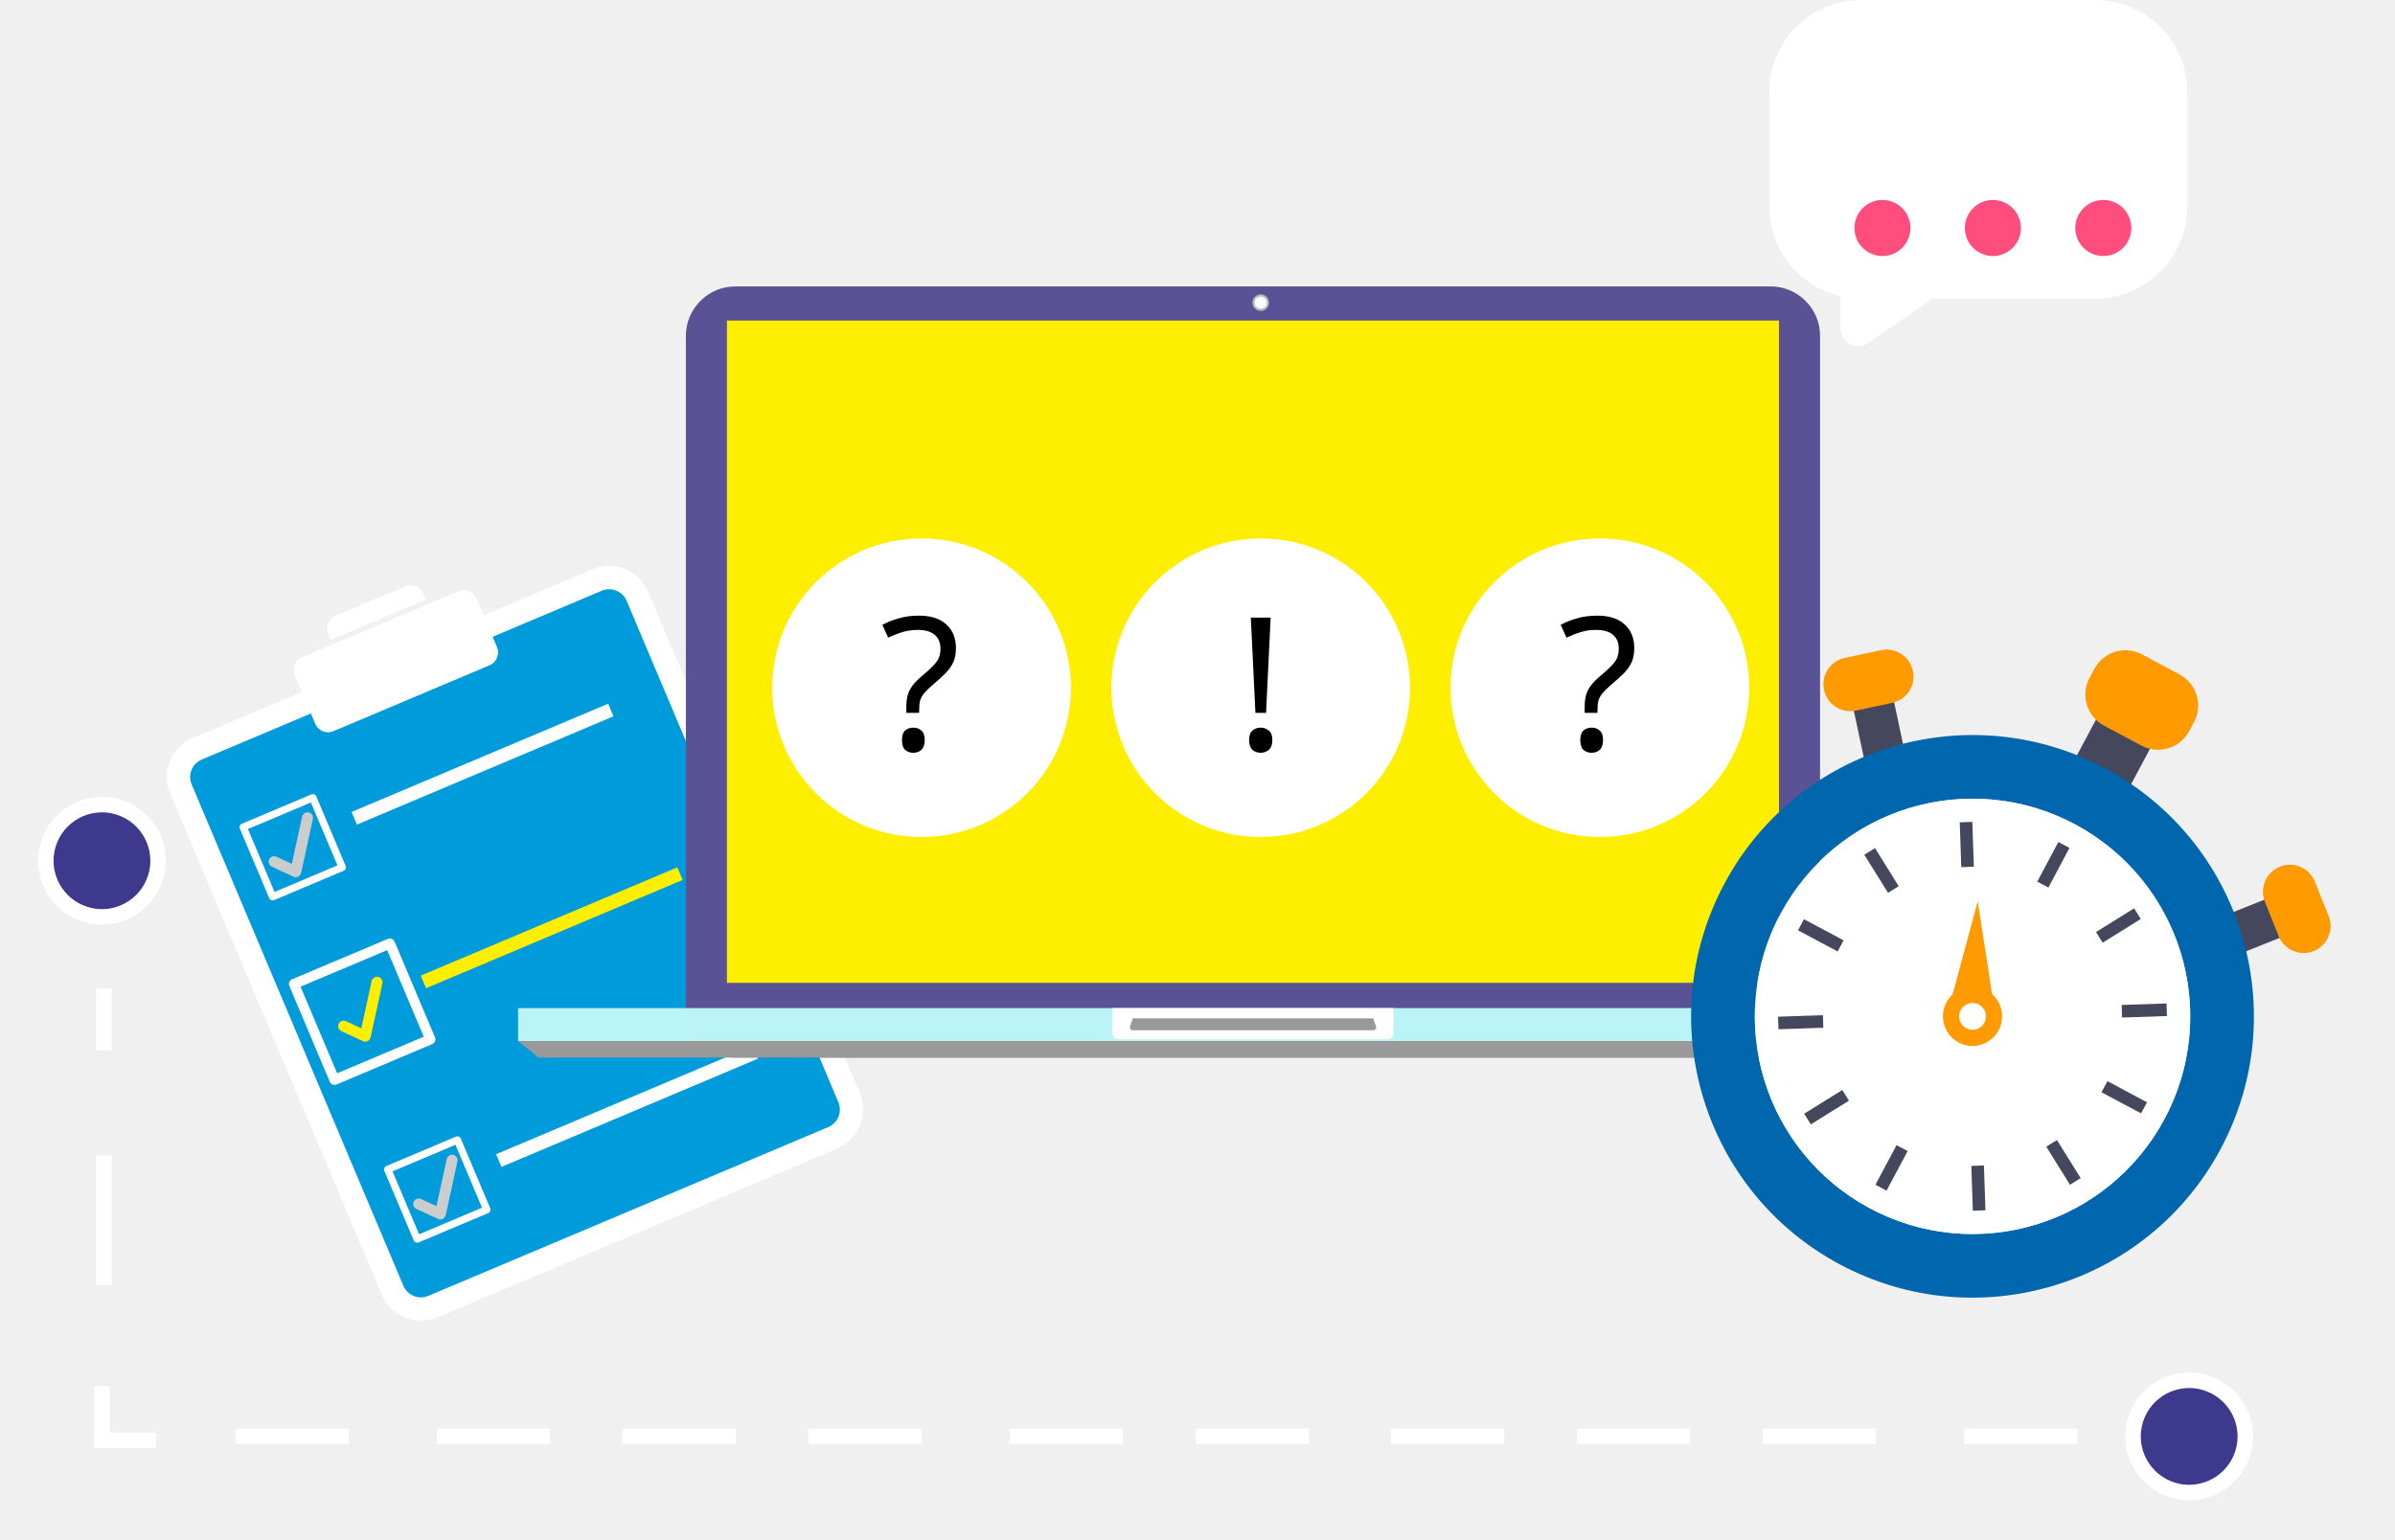
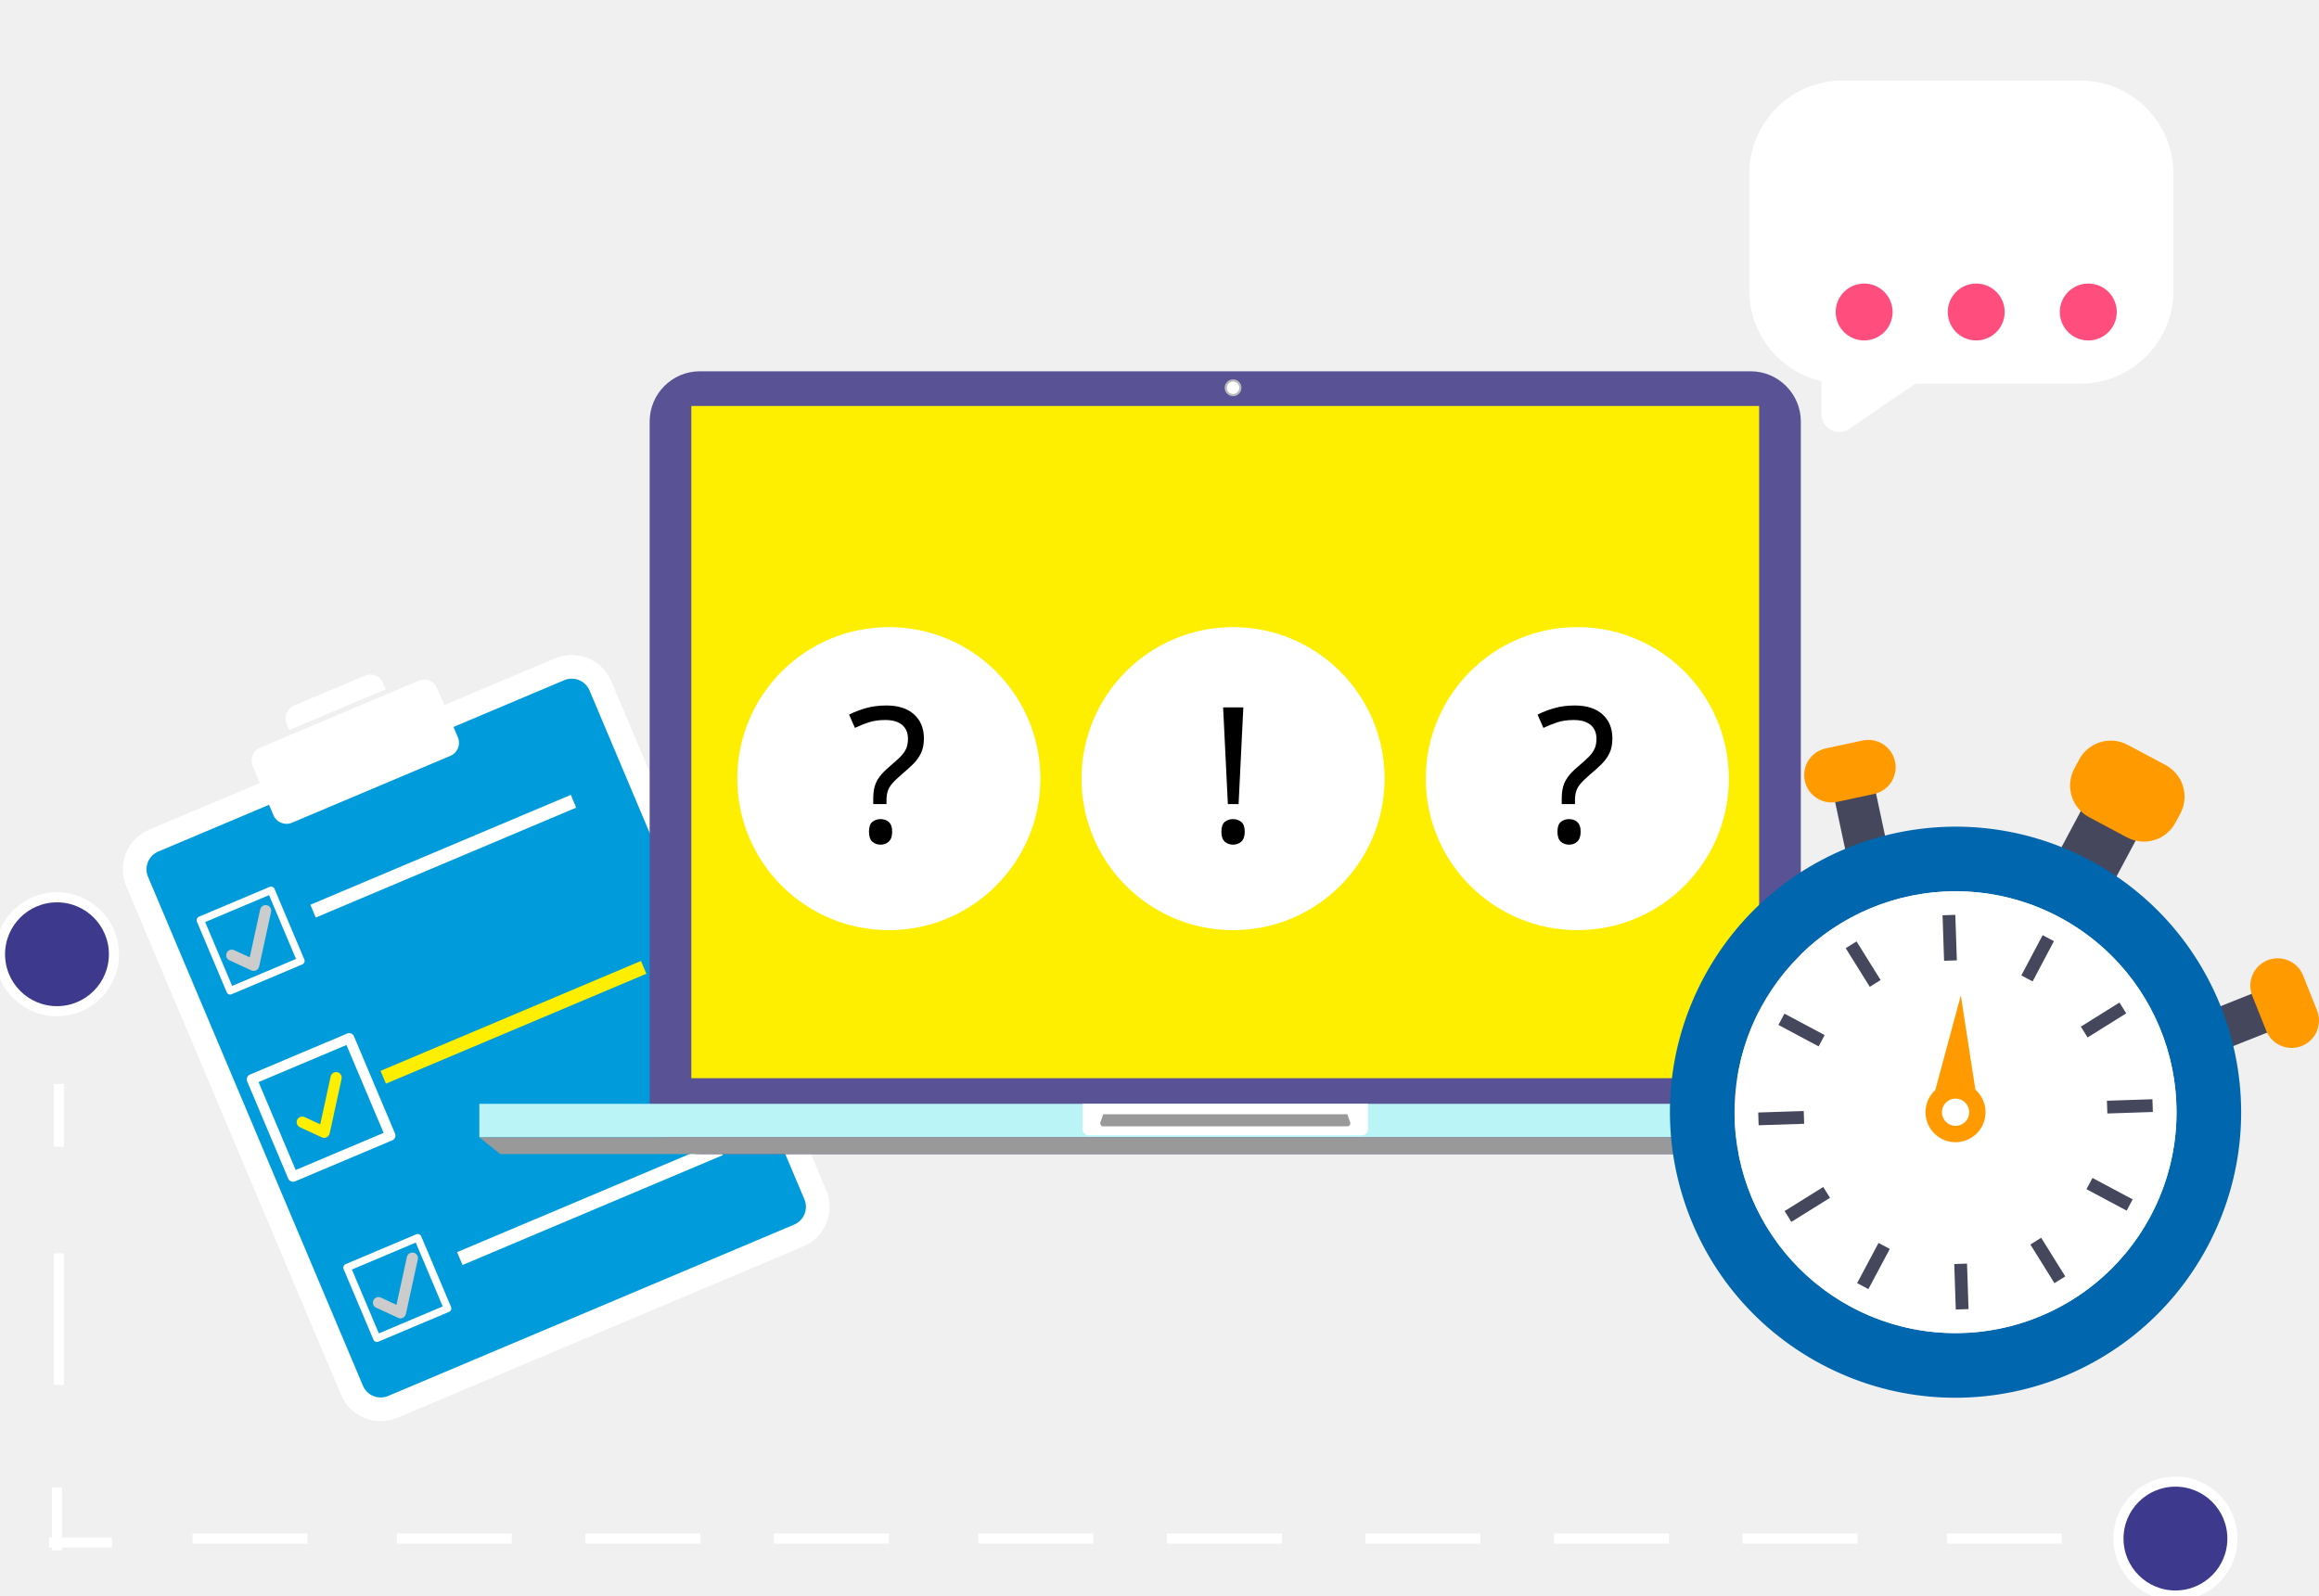
- <svg xmlns="http://www.w3.org/2000/svg" version="1.1" x="0px" y="0px" width="154.667px" height="99.458px" viewBox="0 0 154.667 99.458" enable-background="new 0 0 154.667 99.458" xml:space="preserve">
+ <svg xmlns="http://www.w3.org/2000/svg" version="1.1" id="Capa_1" x="0px" y="0px" width="229.555px" height="157.979px" viewBox="-38.044 -34.771 229.555 157.979" enable-background="new -38.044 -34.771 229.555 157.979" xml:space="preserve">
  <g id="Capa_2" display="none">
</g>
-   <g id="Capa_1">
-     <line fill="none" stroke="#FFFFFF" stroke-miterlimit="10" x1="15.209" y1="92.79" x2="22.521" y2="92.79" />
-     <line fill="none" stroke="#FFFFFF" stroke-miterlimit="10" x1="6.709" y1="83.009" x2="6.709" y2="74.634" />
+   <g id="Capa_1_1_">
+     <line fill="none" stroke="#FFFFFF" stroke-miterlimit="10" x1="-18.985" y1="117.568" x2="-7.609" y2="117.568" />
+     <line fill="none" stroke="#FFFFFF" stroke-miterlimit="10" x1="-32.209" y1="102.35" x2="-32.209" y2="89.321" />
    <g>
-       <line fill="none" stroke="#FFFFFF" stroke-miterlimit="10" x1="6.709" y1="67.853" x2="6.709" y2="63.853" />
+       <line fill="none" stroke="#FFFFFF" stroke-miterlimit="10" x1="-32.209" y1="78.772" x2="-32.209" y2="72.548" />
    </g>
    <g>
-       <line fill="none" stroke="#FFFFFF" stroke-miterlimit="10" x1="10.084" y1="93.04" x2="6.084" y2="93.04" />
-       <line fill="none" stroke="#FFFFFF" stroke-miterlimit="10" x1="6.584" y1="89.54" x2="6.584" y2="93.54" />
+       <line fill="none" stroke="#FFFFFF" stroke-miterlimit="10" x1="-26.959" y1="117.957" x2="-33.182" y2="117.957" />
+       <line fill="none" stroke="#FFFFFF" stroke-miterlimit="10" x1="-32.404" y1="112.511" x2="-32.404" y2="118.735" />
    </g>
-     <line fill="none" stroke="#FFFFFF" stroke-miterlimit="10" x1="28.209" y1="92.79" x2="35.521" y2="92.79" />
-     <line fill="none" stroke="#FFFFFF" stroke-miterlimit="10" x1="40.209" y1="92.79" x2="47.521" y2="92.79" />
-     <line fill="none" stroke="#FFFFFF" stroke-miterlimit="10" x1="65.209" y1="92.79" x2="72.521" y2="92.79" />
-     <line fill="none" stroke="#FFFFFF" stroke-miterlimit="10" x1="77.209" y1="92.79" x2="84.521" y2="92.79" />
-     <line fill="none" stroke="#FFFFFF" stroke-miterlimit="10" x1="52.209" y1="92.79" x2="59.521" y2="92.79" />
-     <line fill="none" stroke="#FFFFFF" stroke-miterlimit="10" x1="89.834" y1="92.79" x2="97.146" y2="92.79" />
+     <line fill="none" stroke="#FFFFFF" stroke-miterlimit="10" x1="1.24" y1="117.568" x2="12.616" y2="117.568" />
+     <line fill="none" stroke="#FFFFFF" stroke-miterlimit="10" x1="19.909" y1="117.568" x2="31.285" y2="117.568" />
+     <line fill="none" stroke="#FFFFFF" stroke-miterlimit="10" x1="58.804" y1="117.568" x2="70.18" y2="117.568" />
+     <line fill="none" stroke="#FFFFFF" stroke-miterlimit="10" x1="77.473" y1="117.568" x2="88.849" y2="117.568" />
+     <line fill="none" stroke="#FFFFFF" stroke-miterlimit="10" x1="38.579" y1="117.568" x2="49.955" y2="117.568" />
+     <line fill="none" stroke="#FFFFFF" stroke-miterlimit="10" x1="97.114" y1="117.568" x2="108.491" y2="117.568" />
    <g>
-       <path fill-rule="evenodd" clip-rule="evenodd" fill="#FFFFFF" d="M55.529,70.619c0.583,1.382-0.07,2.991-1.452,3.574    l-25.84,10.909c-1.382,0.583-2.99-0.07-3.574-1.453L10.987,51.254c-0.583-1.383,0.07-2.991,1.452-3.574l25.84-10.909    c1.382-0.583,2.99,0.07,3.574,1.453L55.529,70.619z" />
-       <path fill="#009BDB" d="M54.142,71.205c0.261,0.618-0.033,1.34-0.65,1.601l-25.84,10.909c-0.617,0.26-1.339-0.033-1.6-0.651    L12.375,50.668c-0.261-0.617,0.033-1.34,0.65-1.601l25.84-10.908c0.617-0.261,1.34,0.033,1.601,0.65L54.142,71.205z" />
-       <path fill="#FFFFFF" d="M27.504,38.739l-0.166-0.393c-0.191-0.454-0.717-0.663-1.165-0.474l-4.501,1.9    c-0.448,0.189-0.665,0.712-0.474,1.166l0.166,0.394L27.504,38.739z" />
-       <path fill="#FFFFFF" d="M29.605,38.194l-1.628,0.688l-0.35,0.147l-6.141,2.592l-0.257,0.108l-1.72,0.726    c-0.448,0.189-0.665,0.711-0.476,1.16l1.328,3.146c0.189,0.448,0.717,0.663,1.166,0.474l10.095-4.262    c0.448-0.189,0.663-0.718,0.474-1.166l-1.328-3.146C30.579,38.213,30.053,38.005,29.605,38.194L29.605,38.194z" />
-       <path fill="#FFFFFF" d="M22.197,56.248l-4.501,1.9c-0.12,0.051-0.26-0.005-0.311-0.125l-1.9-4.502    c-0.048-0.115,0.008-0.255,0.128-0.306l4.501-1.9c0.121-0.051,0.26,0.006,0.309,0.122l1.9,4.501    C22.374,56.057,22.317,56.196,22.197,56.248L22.197,56.248z M17.729,57.618L17.729,57.618l4.064-1.716l-1.716-4.064l-4.064,1.716    L17.729,57.618z" />
-       <path fill="#CCCCCC" d="M19.238,56.634c-0.093,0.04-0.197,0.038-0.284-0.002l-1.399-0.646c-0.176-0.08-0.252-0.292-0.172-0.468    c0.083-0.183,0.29-0.258,0.474-0.173l0.991,0.456l0.664-3.047c0.042-0.191,0.235-0.312,0.426-0.271    c0.186,0.044,0.31,0.229,0.268,0.421l-0.758,3.48c-0.025,0.107-0.092,0.193-0.194,0.243    C19.249,56.629,19.244,56.632,19.238,56.634L19.238,56.634z" />
-       <path fill="#FFFFFF" d="M27.921,67.444l-6.195,2.615c-0.164,0.069-0.357-0.01-0.427-0.174l-2.615-6.195    c-0.069-0.164,0.009-0.358,0.173-0.427l6.195-2.615c0.164-0.069,0.358,0.009,0.427,0.173l2.615,6.195    C28.164,67.181,28.084,67.375,27.921,67.444L27.921,67.444z M21.772,69.332L21.772,69.332l5.594-2.361l-2.362-5.594l-5.594,2.361    L21.772,69.332z" />
-       <path fill="#FEEE00" d="M23.724,67.26c-0.092,0.039-0.197,0.038-0.284-0.002l-1.399-0.646c-0.178-0.086-0.255-0.298-0.174-0.474    c0.086-0.178,0.292-0.252,0.474-0.174l0.993,0.462l0.664-3.048c0.042-0.191,0.235-0.312,0.427-0.27    c0.186,0.043,0.309,0.229,0.268,0.42l-0.758,3.48c-0.025,0.107-0.092,0.193-0.194,0.243C23.734,67.255,23.729,67.257,23.724,67.26    L23.724,67.26z" />
-       <rect x="22.17" y="48.921" transform="matrix(-0.9213 0.3889 -0.3889 -0.9213 79.0698 82.721)" fill-rule="evenodd" clip-rule="evenodd" fill="#FFFFFF" width="17.985" height="0.884" />
-       <rect x="26.634" y="59.495" transform="matrix(-0.9213 0.3889 -0.3889 -0.9213 91.7594 101.2986)" fill-rule="evenodd" clip-rule="evenodd" fill="#FEEE00" width="17.985" height="0.884" />
-       <path fill="#FFFFFF" d="M31.532,78.361l-4.501,1.9c-0.12,0.051-0.26-0.006-0.311-0.126l-1.9-4.501    c-0.05-0.12,0.006-0.26,0.126-0.31l4.501-1.9c0.121-0.051,0.26,0.006,0.311,0.125l1.9,4.502    C31.709,78.171,31.653,78.311,31.532,78.361L31.532,78.361z M27.064,79.732L27.064,79.732l4.064-1.716l-1.715-4.064l-4.064,1.716    L27.064,79.732z" />
-       <path fill="#CCCCCC" d="M28.573,78.748c-0.092,0.039-0.196,0.039-0.286-0.008l-1.398-0.645c-0.176-0.081-0.253-0.292-0.172-0.468    c0.086-0.178,0.292-0.252,0.474-0.174l0.994,0.463l0.664-3.048c0.042-0.191,0.235-0.312,0.426-0.271    c0.186,0.044,0.31,0.23,0.268,0.422l-0.758,3.48c-0.027,0.102-0.092,0.193-0.194,0.242C28.584,78.743,28.579,78.746,28.573,78.748    L28.573,78.748z" />
-       <rect x="31.504" y="71.03" transform="matrix(-0.9213 0.3889 -0.3889 -0.9213 105.6033 121.5732)" fill-rule="evenodd" clip-rule="evenodd" fill="#FFFFFF" width="17.985" height="0.889" />
+       <path fill="#FFFFFF" d="M43.744,83.076c0.907,2.148-0.109,4.652-2.259,5.56L1.283,105.608c-2.15,0.906-4.651-0.109-5.56-2.261    l-21.277-50.399c-0.907-2.152,0.109-4.653,2.259-5.561l40.201-16.972c2.15-0.907,4.652,0.108,5.561,2.261L43.744,83.076z" />
+       <path fill="#009BDB" d="M41.586,83.988c0.406,0.96-0.052,2.084-1.011,2.49L0.373,103.45c-0.959,0.404-2.083-0.052-2.489-1.013    l-21.278-50.4c-0.406-0.961,0.052-2.085,1.011-2.492l40.202-16.97c0.959-0.406,2.085,0.051,2.49,1.011L41.586,83.988z" />
+       <path fill="#FFFFFF" d="M0.143,33.477l-0.258-0.611c-0.297-0.707-1.115-1.032-1.813-0.738l-7.002,2.956    c-0.696,0.294-1.035,1.107-0.737,1.814l0.258,0.613L0.143,33.477z" />
+       <path fill="#FFFFFF" d="M3.412,32.628l-2.533,1.07l-0.544,0.229L-9.22,37.96l-0.399,0.168l-2.676,1.13    c-0.697,0.294-1.034,1.106-0.74,1.805l2.065,4.894c0.294,0.698,1.116,1.032,1.814,0.738l15.706-6.63    c0.697-0.294,1.032-1.117,0.738-1.814l-2.066-4.895C4.927,32.658,4.109,32.334,3.412,32.628L3.412,32.628z" />
+       <path fill="#FFFFFF" d="M-8.114,60.717l-7.002,2.955c-0.187,0.081-0.404-0.007-0.484-0.194l-2.956-7.004    c-0.075-0.178,0.013-0.396,0.199-0.476l7.002-2.956c0.188-0.079,0.405,0.009,0.481,0.189l2.957,7.003    C-7.838,60.42-7.927,60.635-8.114,60.717L-8.114,60.717z M-15.065,62.848L-15.065,62.848l6.323-2.67l-2.669-6.321l-6.323,2.669    L-15.065,62.848z" />
+       <path fill="#CCCCCC" d="M-12.717,61.316c-0.145,0.064-0.306,0.062-0.441-0.003l-2.177-1.004c-0.274-0.123-0.392-0.454-0.268-0.728    c0.129-0.286,0.451-0.401,0.738-0.271l1.542,0.711l1.033-4.74c0.065-0.298,0.365-0.486,0.663-0.423    c0.289,0.068,0.482,0.355,0.417,0.655l-1.179,5.413c-0.04,0.167-0.144,0.301-0.302,0.38C-12.7,61.31-12.708,61.313-12.717,61.316    L-12.717,61.316z" />
+       <path fill="#FFFFFF" d="M0.792,78.135l-9.638,4.068c-0.255,0.106-0.555-0.015-0.665-0.271l-4.068-9.638    c-0.107-0.256,0.014-0.557,0.269-0.664l9.638-4.069c0.255-0.107,0.558,0.014,0.665,0.27l4.068,9.638    C1.17,77.726,1.045,78.029,0.792,78.135L0.792,78.135z M-8.775,81.074L-8.775,81.074l8.704-3.674l-3.675-8.703l-8.703,3.673    L-8.775,81.074z" />
+       <path fill="#FEEE00" d="M-5.738,77.849c-0.144,0.062-0.307,0.059-0.442-0.003l-2.177-1.006c-0.277-0.134-0.396-0.463-0.27-0.736    c0.133-0.278,0.454-0.394,0.737-0.272l1.545,0.721l1.033-4.743c0.065-0.297,0.365-0.485,0.664-0.42    c0.29,0.067,0.481,0.355,0.417,0.653l-1.179,5.415c-0.039,0.167-0.144,0.301-0.301,0.377C-5.723,77.84-5.73,77.843-5.738,77.849    L-5.738,77.849z" />
+       <rect x="-8.155" y="49.316" transform="matrix(0.9213 -0.3889 0.3889 0.9213 -18.9864 6.2051)" fill="#FFFFFF" width="27.981" height="1.375" />
+       <rect x="-1.21" y="65.763" transform="matrix(0.9213 -0.3889 0.3889 0.9213 -24.836 10.2011)" fill="#FEEE00" width="27.982" height="1.376" />
+       <path fill="#FFFFFF" d="M6.41,95.12l-7.003,2.955c-0.186,0.08-0.404-0.009-0.483-0.194l-2.957-7.004    c-0.077-0.186,0.01-0.404,0.196-0.48l7.002-2.956c0.188-0.079,0.405,0.009,0.484,0.194l2.957,7.004    C6.685,94.824,6.598,95.042,6.41,95.12L6.41,95.12z M-0.542,97.252L-0.542,97.252l6.323-2.669L3.113,88.26l-6.323,2.671    L-0.542,97.252z" />
+       <path fill="#CCCCCC" d="M1.807,95.723c-0.144,0.061-0.306,0.061-0.445-0.013l-2.175-1.006c-0.274-0.124-0.394-0.452-0.268-0.726    c0.134-0.277,0.454-0.393,0.737-0.271l1.547,0.72l1.033-4.743c0.065-0.298,0.365-0.484,0.662-0.421    c0.29,0.068,0.482,0.357,0.417,0.656l-1.179,5.413c-0.042,0.16-0.144,0.301-0.302,0.377C1.823,95.713,1.815,95.72,1.807,95.723    L1.807,95.723z" />
+       <rect x="6.367" y="83.712" transform="matrix(0.9213 -0.3889 0.3889 0.9213 -31.2199 14.5598)" fill="#FFFFFF" width="27.981" height="1.383" />
    </g>
-     <line fill="none" stroke="#FFFFFF" stroke-miterlimit="10" x1="101.834" y1="92.79" x2="109.146" y2="92.79" />
-     <line fill="none" stroke="#FFFFFF" stroke-miterlimit="10" x1="126.834" y1="92.79" x2="134.146" y2="92.79" />
-     <line fill="none" stroke="#FFFFFF" stroke-miterlimit="10" x1="113.834" y1="92.79" x2="121.146" y2="92.79" />
+     <line fill="none" stroke="#FFFFFF" stroke-miterlimit="10" x1="115.784" y1="117.568" x2="127.16" y2="117.568" />
+     <line fill="none" stroke="#FFFFFF" stroke-miterlimit="10" x1="154.678" y1="117.568" x2="166.054" y2="117.568" />
+     <line fill="none" stroke="#FFFFFF" stroke-miterlimit="10" x1="134.453" y1="117.568" x2="145.83" y2="117.568" />
    <g>
-       <path fill="#595396" d="M114.349,18.502H47.483c-1.754,0-3.19,1.436-3.19,3.19v43.437c0,1.754,1.436,3.19,3.19,3.19h66.866    c1.754,0,3.189-1.436,3.189-3.19V21.692C117.539,19.938,116.104,18.502,114.349,18.502z" />
-       <rect x="46.945" y="20.709" fill="#FEEE00" width="67.941" height="42.781" />
-       <rect x="33.458" y="65.122" fill="#BBF4F7" width="95.915" height="2.131" />
-       <polygon fill="#999999" points="100.274,67.253 62.557,67.253 33.458,67.253 34.784,68.319 62.557,68.319 100.274,68.319     128.047,68.319 129.373,67.253   " />
-       <circle fill="#BABABA" cx="81.416" cy="19.551" r="0.534" />
-       <circle fill="#FFFFFF" cx="81.416" cy="19.551" r="0.396" />
-       <path fill="#FFFFFF" d="M89.995,65.122H71.843v1.624c0,0.21,0.173,0.382,0.383,0.382h17.386c0.211,0,0.383-0.172,0.383-0.382    V65.122z" />
-       <path fill="#999999" d="M88.693,65.786H73.146c-0.099,0.383-0.18,0.465-0.18,0.563v0.024c0,0.1,0.081,0.181,0.18,0.181h15.547    c0.099,0,0.181-0.081,0.181-0.181V66.35C88.874,66.251,88.792,66.169,88.693,65.786z" />
+       <path fill="#595396" d="M135.255,1.992H31.226c-2.729,0-4.962,2.234-4.962,4.963v67.58c0,2.729,2.234,4.962,4.962,4.962h104.03    c2.729,0,4.962-2.233,4.962-4.962V6.955C140.217,4.227,137.985,1.992,135.255,1.992z" />
+       <rect x="30.389" y="5.426" fill="#FEEE00" width="105.702" height="66.559" />
+       <rect x="9.406" y="74.522" fill="#BBF4F7" width="149.222" height="3.315" />
+       <polygon fill="#999999" points="113.357,77.837 54.678,77.837 9.406,77.837 11.469,79.497 54.678,79.497 113.357,79.497     156.565,79.497 158.628,77.837   " />
+       <circle fill="#BABABA" cx="84.017" cy="3.625" r="0.831" />
+       <circle fill="#FFFFFF" cx="84.017" cy="3.625" r="0.616" />
+       <path fill="#FFFFFF" d="M97.367,74.522H69.125v2.528c0,0.325,0.27,0.593,0.596,0.593h27.048c0.33,0,0.598-0.268,0.598-0.593    V74.522z" />
+       <path fill="#999999" d="M95.339,75.555H71.152c-0.154,0.596-0.28,0.724-0.28,0.877v0.038c0,0.154,0.126,0.281,0.28,0.281h24.188    c0.155,0,0.283-0.127,0.283-0.281v-0.037C95.623,76.279,95.495,76.151,95.339,75.555z" />
    </g>
-     <circle fill="#3D398C" stroke="#FFFFFF" stroke-miterlimit="10" cx="6.584" cy="55.603" r="3.625" />
-     <circle fill="#3D398C" stroke="#FFFFFF" stroke-miterlimit="10" cx="141.375" cy="92.79" r="3.625" />
+     <circle fill="#3D398C" stroke="#FFFFFF" stroke-miterlimit="10" cx="-32.404" cy="59.713" r="5.64" />
+     <circle fill="#3D398C" stroke="#FFFFFF" stroke-miterlimit="10" cx="177.3" cy="117.568" r="5.64" />
    <g>
-       <circle fill="#FFFFFF" cx="59.513" cy="44.426" r="9.643" />
-       <text transform="matrix(1 0 0 1 56.8428 48.457)" font-family="'MyriadPro-Bold'" font-size="12">?</text>
+       <circle fill="#FFFFFF" cx="49.942" cy="42.324" r="15.002" />
+       <text transform="matrix(1 0 0 1 45.7871 48.5967)" font-family="'MyriadPro-Bold'" font-size="18.669">?</text>
    </g>
    <g>
-       <circle fill="#FFFFFF" cx="103.319" cy="44.426" r="9.643" />
-       <text transform="matrix(1 0 0 1 100.6484 48.457)" font-family="'MyriadPro-Bold'" font-size="12">?</text>
+       <circle fill="#FFFFFF" cx="118.094" cy="42.324" r="15.002" />
+       <text transform="matrix(1 0 0 1 113.939 48.5967)" font-family="'MyriadPro-Bold'" font-size="18.669">?</text>
    </g>
    <g>
-       <circle fill="#FFFFFF" cx="81.416" cy="44.426" r="9.643" />
-       <text transform="matrix(1 0 0 1 79.8081 48.457)" font-family="'MyriadPro-Bold'" font-size="12">!</text>
+       <circle fill="#FFFFFF" cx="84.017" cy="42.324" r="15.002" />
+       <text transform="matrix(1 0 0 1 81.5161 48.5967)" font-family="'MyriadPro-Bold'" font-size="18.669">!</text>
    </g>
    <g id="XMLID_1799_">
-       <rect id="XMLID_1825_" x="120.094" y="45.501" transform="matrix(0.9779 -0.2089 0.2089 0.9779 -7.2471 26.4109)" fill="#45485C" width="2.66" height="4.033" />
-       <path id="XMLID_1824_" fill="#FF9B00" d="M123.534,43.338c-0.201-0.939-1.125-1.539-2.065-1.338l-2.34,0.501    c-0.94,0.2-1.539,1.125-1.338,2.064l0,0c0.202,0.941,1.126,1.54,2.066,1.338l2.34-0.5    C123.136,45.204,123.735,44.279,123.534,43.338L123.534,43.338z" />
-       <rect id="XMLID_1823_" x="143.609" y="58.047" transform="matrix(-0.3709 -0.9287 0.9287 -0.3709 142.9248 216.943)" fill="#45485C" width="2.659" height="4.035" />
-       <path id="XMLID_1394_" fill="#FF9B00" d="M147.235,55.984c0.893-0.356,1.905,0.078,2.261,0.971l0.888,2.223    c0.356,0.892-0.077,1.905-0.97,2.262l0,0c-0.893,0.356-1.905-0.078-2.262-0.971l-0.889-2.223    C145.908,57.354,146.342,56.341,147.235,55.984L147.235,55.984z" />
-       <rect id="XMLID_1393_" x="134.011" y="46.668" transform="matrix(0.8821 0.471 -0.471 0.8821 39.35 -58.216)" fill="#45485C" width="3.965" height="5.696" />
-       <path id="XMLID_1818_" fill="#0066AD" d="M135.936,49.625c-8.853-4.724-19.859-1.376-24.583,7.477    c-4.723,8.853-1.376,19.859,7.477,24.583c8.854,4.723,19.86,1.376,24.583-7.477C148.137,65.354,144.789,54.349,135.936,49.625z     M120.765,78.059c-6.85-3.655-9.441-12.171-5.786-19.022c3.655-6.851,12.172-9.441,19.023-5.786    c6.85,3.656,9.441,12.171,5.785,19.022C136.132,79.124,127.615,81.714,120.765,78.059z" />
-       <circle id="XMLID_1391_" fill="#FFFFFF" cx="127.383" cy="65.655" r="14.059" />
+       <rect id="XMLID_1825_" x="144.187" y="43.99" transform="matrix(-0.9779 0.2089 -0.2089 -0.9779 299.1289 62.6688)" fill="#45485C" width="4.138" height="6.274" />
+       <path id="XMLID_1824_" fill="#FF9B00" d="M149.545,40.631c-0.313-1.46-1.75-2.394-3.215-2.081l-3.64,0.779    c-1.462,0.312-2.395,1.75-2.082,3.211l0,0c0.316,1.464,1.754,2.396,3.215,2.082l3.641-0.778    C148.926,43.535,149.857,42.095,149.545,40.631L149.545,40.631z" />
+       <rect id="XMLID_1823_" x="180.793" y="63.508" transform="matrix(0.3711 0.9286 -0.9286 0.3711 176.8806 -127.8885)" fill="#45485C" width="4.136" height="6.279" />
+       <path id="XMLID_1394_" fill="#FF9B00" d="M186.418,60.306c1.39-0.555,2.964,0.121,3.517,1.512l1.383,3.458    c0.553,1.387-0.12,2.963-1.51,3.519l0,0c-1.389,0.553-2.963-0.121-3.52-1.51l-1.382-3.458    C184.353,62.438,185.028,60.861,186.418,60.306L186.418,60.306z" />
+       <rect id="XMLID_1393_" x="165.836" y="45.811" transform="matrix(-0.8821 -0.4711 0.4711 -0.8821 294.2491 174.1406)" fill="#45485C" width="6.168" height="8.862" />
+       <path id="XMLID_1818_" fill="#0066AD" d="M168.839,50.413c-13.772-7.349-30.896-2.14-38.246,11.633    c-7.347,13.774-2.141,30.897,11.633,38.246c13.775,7.349,30.898,2.141,38.247-11.634    C187.822,74.884,182.612,57.762,168.839,50.413z M145.237,94.65c-10.656-5.687-14.688-18.935-9.002-29.593    c5.687-10.66,18.937-14.689,29.595-9.004c10.658,5.688,14.689,18.937,9.001,29.595C169.145,96.306,155.893,100.335,145.237,94.65z    " />
+       <circle id="XMLID_1391_" fill="#FFFFFF" cx="155.532" cy="75.352" r="21.872" />
      <g id="XMLID_1804_">
-         <rect id="XMLID_1816_" x="132.203" y="54.409" transform="matrix(0.8831 0.4692 -0.4692 0.8831 41.7062 -55.6859)" fill="#45485C" width="0.814" height="2.899" />
-         <rect id="XMLID_1815_" x="121.75" y="74.002" transform="matrix(0.8823 0.4706 -0.4706 0.8823 49.8823 -48.6112)" fill="#45485C" width="0.812" height="2.898" />
-         <rect id="XMLID_1390_" x="125.563" y="54.151" transform="matrix(0.0337 0.9994 -0.9994 0.0337 177.2585 -74.2204)" fill="#45485C" width="2.898" height="0.813" />
-         <rect id="XMLID_1813_" x="126.305" y="76.346" transform="matrix(0.0334 0.9994 -0.9994 0.0334 200.202 -53.4915)" fill="#45485C" width="2.898" height="0.813" />
-         <rect id="XMLID_1812_" x="120.063" y="55.824" transform="matrix(0.5287 0.8488 -0.8488 0.5287 104.9911 -76.6389)" fill="#45485C" width="2.899" height="0.813" />
-         <rect id="XMLID_1389_" x="131.804" y="74.674" transform="matrix(0.5285 0.849 -0.849 0.5285 126.575 -77.7231)" fill="#45485C" width="2.898" height="0.812" />
-         <rect id="XMLID_1810_" x="116.137" y="60.022" transform="matrix(0.8823 0.4706 -0.4706 0.8823 42.2769 -48.2302)" fill="#45485C" width="2.899" height="0.813" />
-         <rect id="XMLID_1809_" x="135.73" y="70.476" transform="matrix(0.8822 0.4709 -0.4709 0.8822 49.5415 -56.248)" fill="#45485C" width="2.898" height="0.812" />
-         <rect id="XMLID_1388_" x="115.879" y="64.578" transform="matrix(0.0331 0.9995 -0.9995 0.0331 178.4317 -52.3777)" fill="#45485C" width="0.812" height="2.898" />
-         <rect id="XMLID_1807_" x="138.074" y="63.834" transform="matrix(0.0336 0.9994 -0.9994 0.0336 199.0687 -75.314)" fill="#45485C" width="0.813" height="2.899" />
-         <rect id="XMLID_1806_" x="117.552" y="70.076" transform="matrix(0.5282 0.8491 -0.8491 0.5282 116.3838 -66.4148)" fill="#45485C" width="0.813" height="2.898" />
-         <rect id="XMLID_1805_" x="136.402" y="58.335" transform="matrix(0.5289 0.8487 -0.8487 0.5289 115.1853 -87.942)" fill="#45485C" width="0.812" height="2.898" />
+         <rect id="XMLID_1816_" x="163.024" y="57.863" transform="matrix(-0.8837 -0.4681 0.4681 -0.8837 280.1407 189.8473)" fill="#45485C" width="1.266" height="4.511" />
+         <rect id="XMLID_1815_" x="146.765" y="88.331" transform="matrix(-0.8828 -0.4697 0.4697 -0.8828 234.9802 239.7843)" fill="#45485C" width="1.262" height="4.509" />
+         <rect id="XMLID_1390_" x="152.704" y="57.449" transform="matrix(-0.0338 -0.9994 0.9994 -0.0338 102.1456 214.9143)" fill="#45485C" width="4.509" height="1.265" />
+         <rect id="XMLID_1813_" x="153.869" y="91.981" transform="matrix(-0.0334 -0.9994 0.9994 -0.0334 68.7703 251.7388)" fill="#45485C" width="4.508" height="1.264" />
+         <rect id="XMLID_1812_" x="144.136" y="60.056" transform="matrix(-0.5287 -0.8488 0.8488 -0.5287 172.2726 217.0319)" fill="#45485C" width="4.509" height="1.265" />
+         <rect id="XMLID_1389_" x="162.416" y="89.397" transform="matrix(-0.5282 -0.8491 0.8491 -0.5282 175.2025 277.4068)" fill="#45485C" width="4.509" height="1.263" />
+         <rect id="XMLID_1810_" x="138.034" y="66.578" transform="matrix(-0.8824 -0.4705 0.4705 -0.8824 232.4563 192.5265)" fill="#45485C" width="4.512" height="1.265" />
+         <rect id="XMLID_1809_" x="168.524" y="82.852" transform="matrix(-0.8822 -0.4709 0.4709 -0.8822 282.1275 237.5493)" fill="#45485C" width="4.509" height="1.264" />
+         <rect id="XMLID_1388_" x="137.637" y="73.688" transform="matrix(-0.0324 -0.9995 0.9995 -0.0324 66.8496 216.6014)" fill="#45485C" width="1.265" height="4.508" />
+         <rect id="XMLID_1807_" x="172.161" y="72.51" transform="matrix(-0.0332 -0.9994 0.9994 -0.0332 103.8088 249.9449)" fill="#45485C" width="1.264" height="4.508" />
+         <rect id="XMLID_1806_" x="140.236" y="82.227" transform="matrix(-0.529 -0.8486 0.8486 -0.529 143.6871 248.7165)" fill="#45485C" width="1.265" height="4.509" />
+         <rect id="XMLID_1805_" x="169.559" y="63.968" transform="matrix(-0.5297 -0.8482 0.8482 -0.5297 204.1621 245.6554)" fill="#45485C" width="1.263" height="4.509" />
      </g>
-       <circle id="XMLID_1803_" fill="#FF9B00" cx="127.383" cy="65.655" r="1.911" />
-       <path id="XMLID_1802_" fill="#FF9B00" d="M141.687,46.646c0.592-1.109,0.171-2.489-0.938-3.082l-2.418-1.29    c-1.109-0.592-2.489-0.172-3.081,0.937l-0.312,0.583c-0.593,1.109-0.173,2.49,0.938,3.082l2.417,1.29    c1.11,0.592,2.49,0.172,3.082-0.937L141.687,46.646z" />
-       <polygon id="XMLID_1801_" fill="#FF9B00" points="128.699,64.558 127.719,58.218 126.086,64.282 127.383,65.655   " />
-       <circle id="XMLID_1800_" fill="#FFFFFF" cx="127.384" cy="65.656" r="0.867" />
+       <circle id="XMLID_1803_" fill="#FF9B00" cx="155.532" cy="75.353" r="2.972" />
+       <path id="XMLID_1802_" fill="#FF9B00" d="M177.787,45.778c0.921-1.725,0.266-3.872-1.458-4.795l-3.762-2.007    c-1.727-0.92-3.875-0.267-4.796,1.458l-0.484,0.907c-0.922,1.725-0.269,3.874,1.46,4.795l3.759,2.007    c1.728,0.921,3.875,0.268,4.795-1.458L177.787,45.778z" />
+       <polygon id="XMLID_1801_" fill="#FF9B00" points="157.58,73.646 156.056,63.781 153.514,73.215 155.532,75.352   " />
+       <circle id="XMLID_1800_" fill="#FFFFFF" cx="155.535" cy="75.354" r="1.349" />
    </g>
    <g>
-       <path fill="#FFFFFF" d="M120.178,0h15.154c3.256,0,5.918,2.663,5.918,5.918v7.452c0,3.255-2.662,5.918-5.918,5.918h-10.508    l-4.195,2.876c-0.754,0.518-1.78-0.023-1.78-0.938v-2.095c-2.62-0.608-4.59-2.963-4.59-5.761V5.918    C114.259,2.663,116.923,0,120.178,0z" />
+       <path fill="#FFFFFF" d="M144.324-26.792h23.575c5.065,0,9.207,4.143,9.207,9.207v11.594c0,5.064-4.142,9.207-9.207,9.207h-16.348    l-6.527,4.475c-1.173,0.806-2.768-0.036-2.768-1.459v-3.26c-4.076-0.946-7.141-4.609-7.141-8.962v-11.594    C135.116-22.649,139.26-26.792,144.324-26.792z" />
    </g>
-     <circle fill="#FF4D7D" cx="121.567" cy="14.728" r="1.81" />
-     <circle fill="#FF4D7D" cx="128.699" cy="14.728" r="1.81" />
-     <circle fill="#FF4D7D" cx="135.83" cy="14.728" r="1.811" />
+     <circle fill="#FF4D7D" cx="146.484" cy="-3.879" r="2.816" />
+     <circle fill="#FF4D7D" cx="157.58" cy="-3.879" r="2.816" />
+     <circle fill="#FF4D7D" cx="168.674" cy="-3.879" r="2.818" />
  </g>
</svg>
